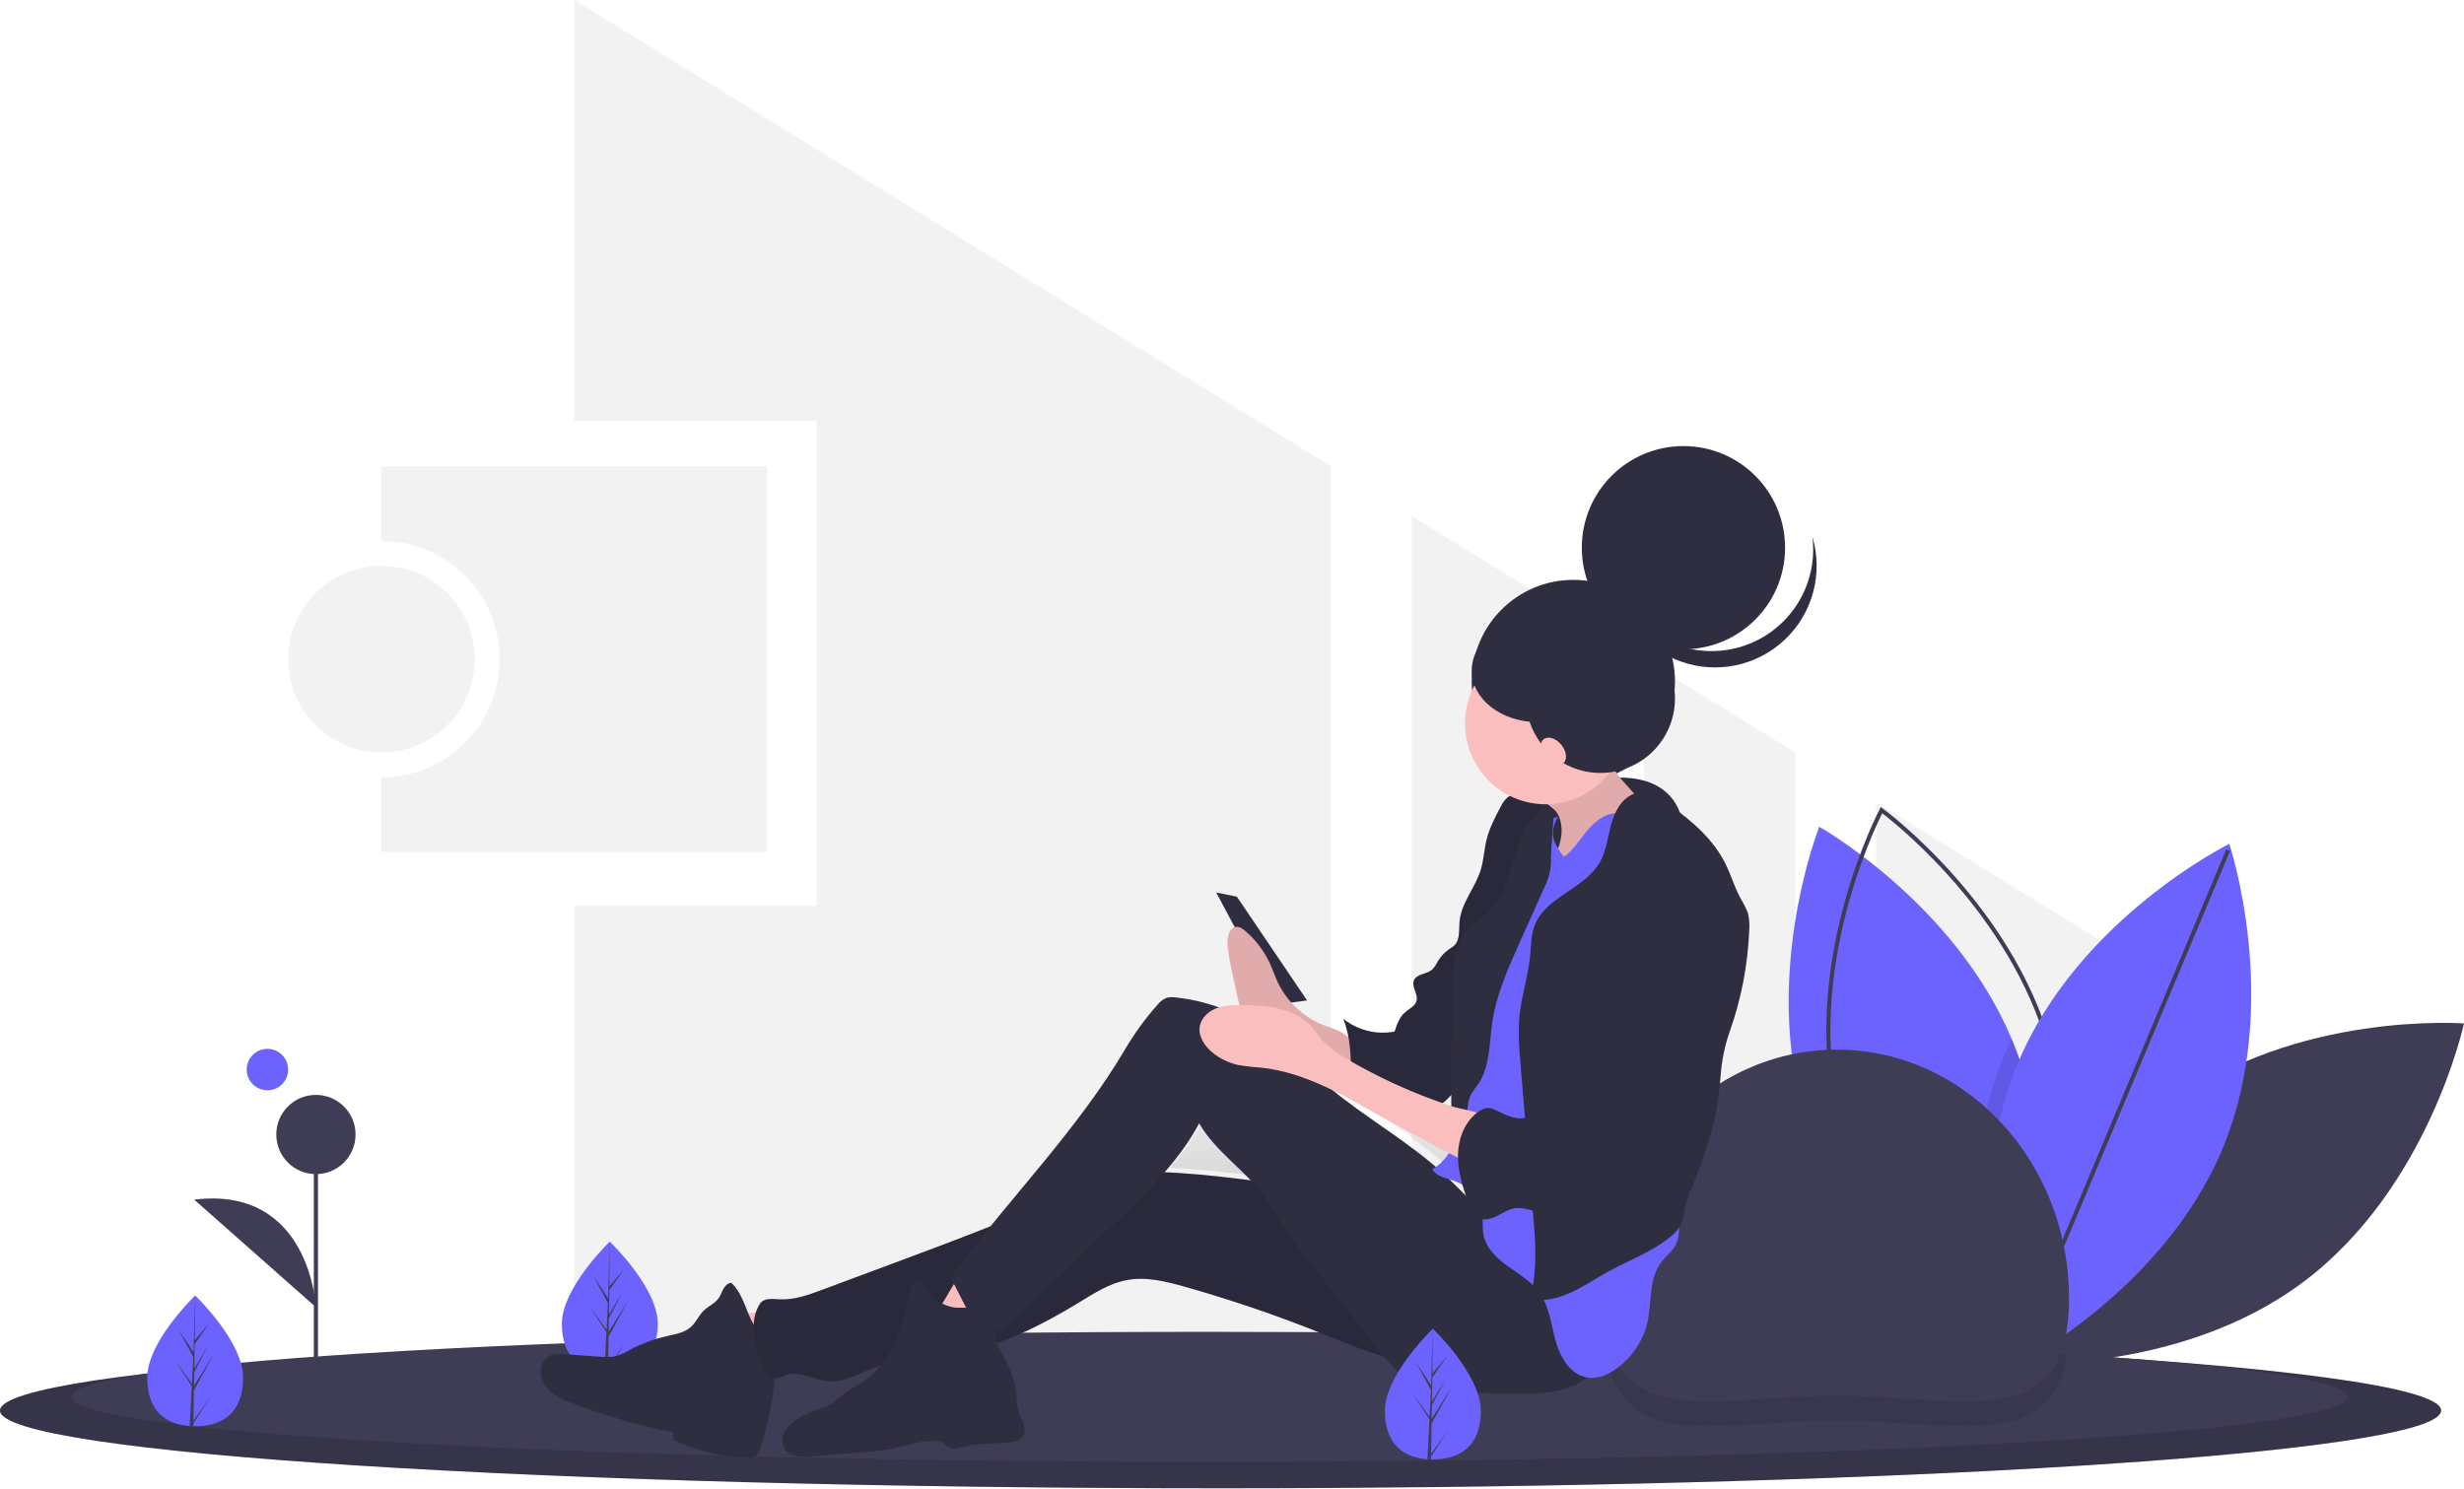
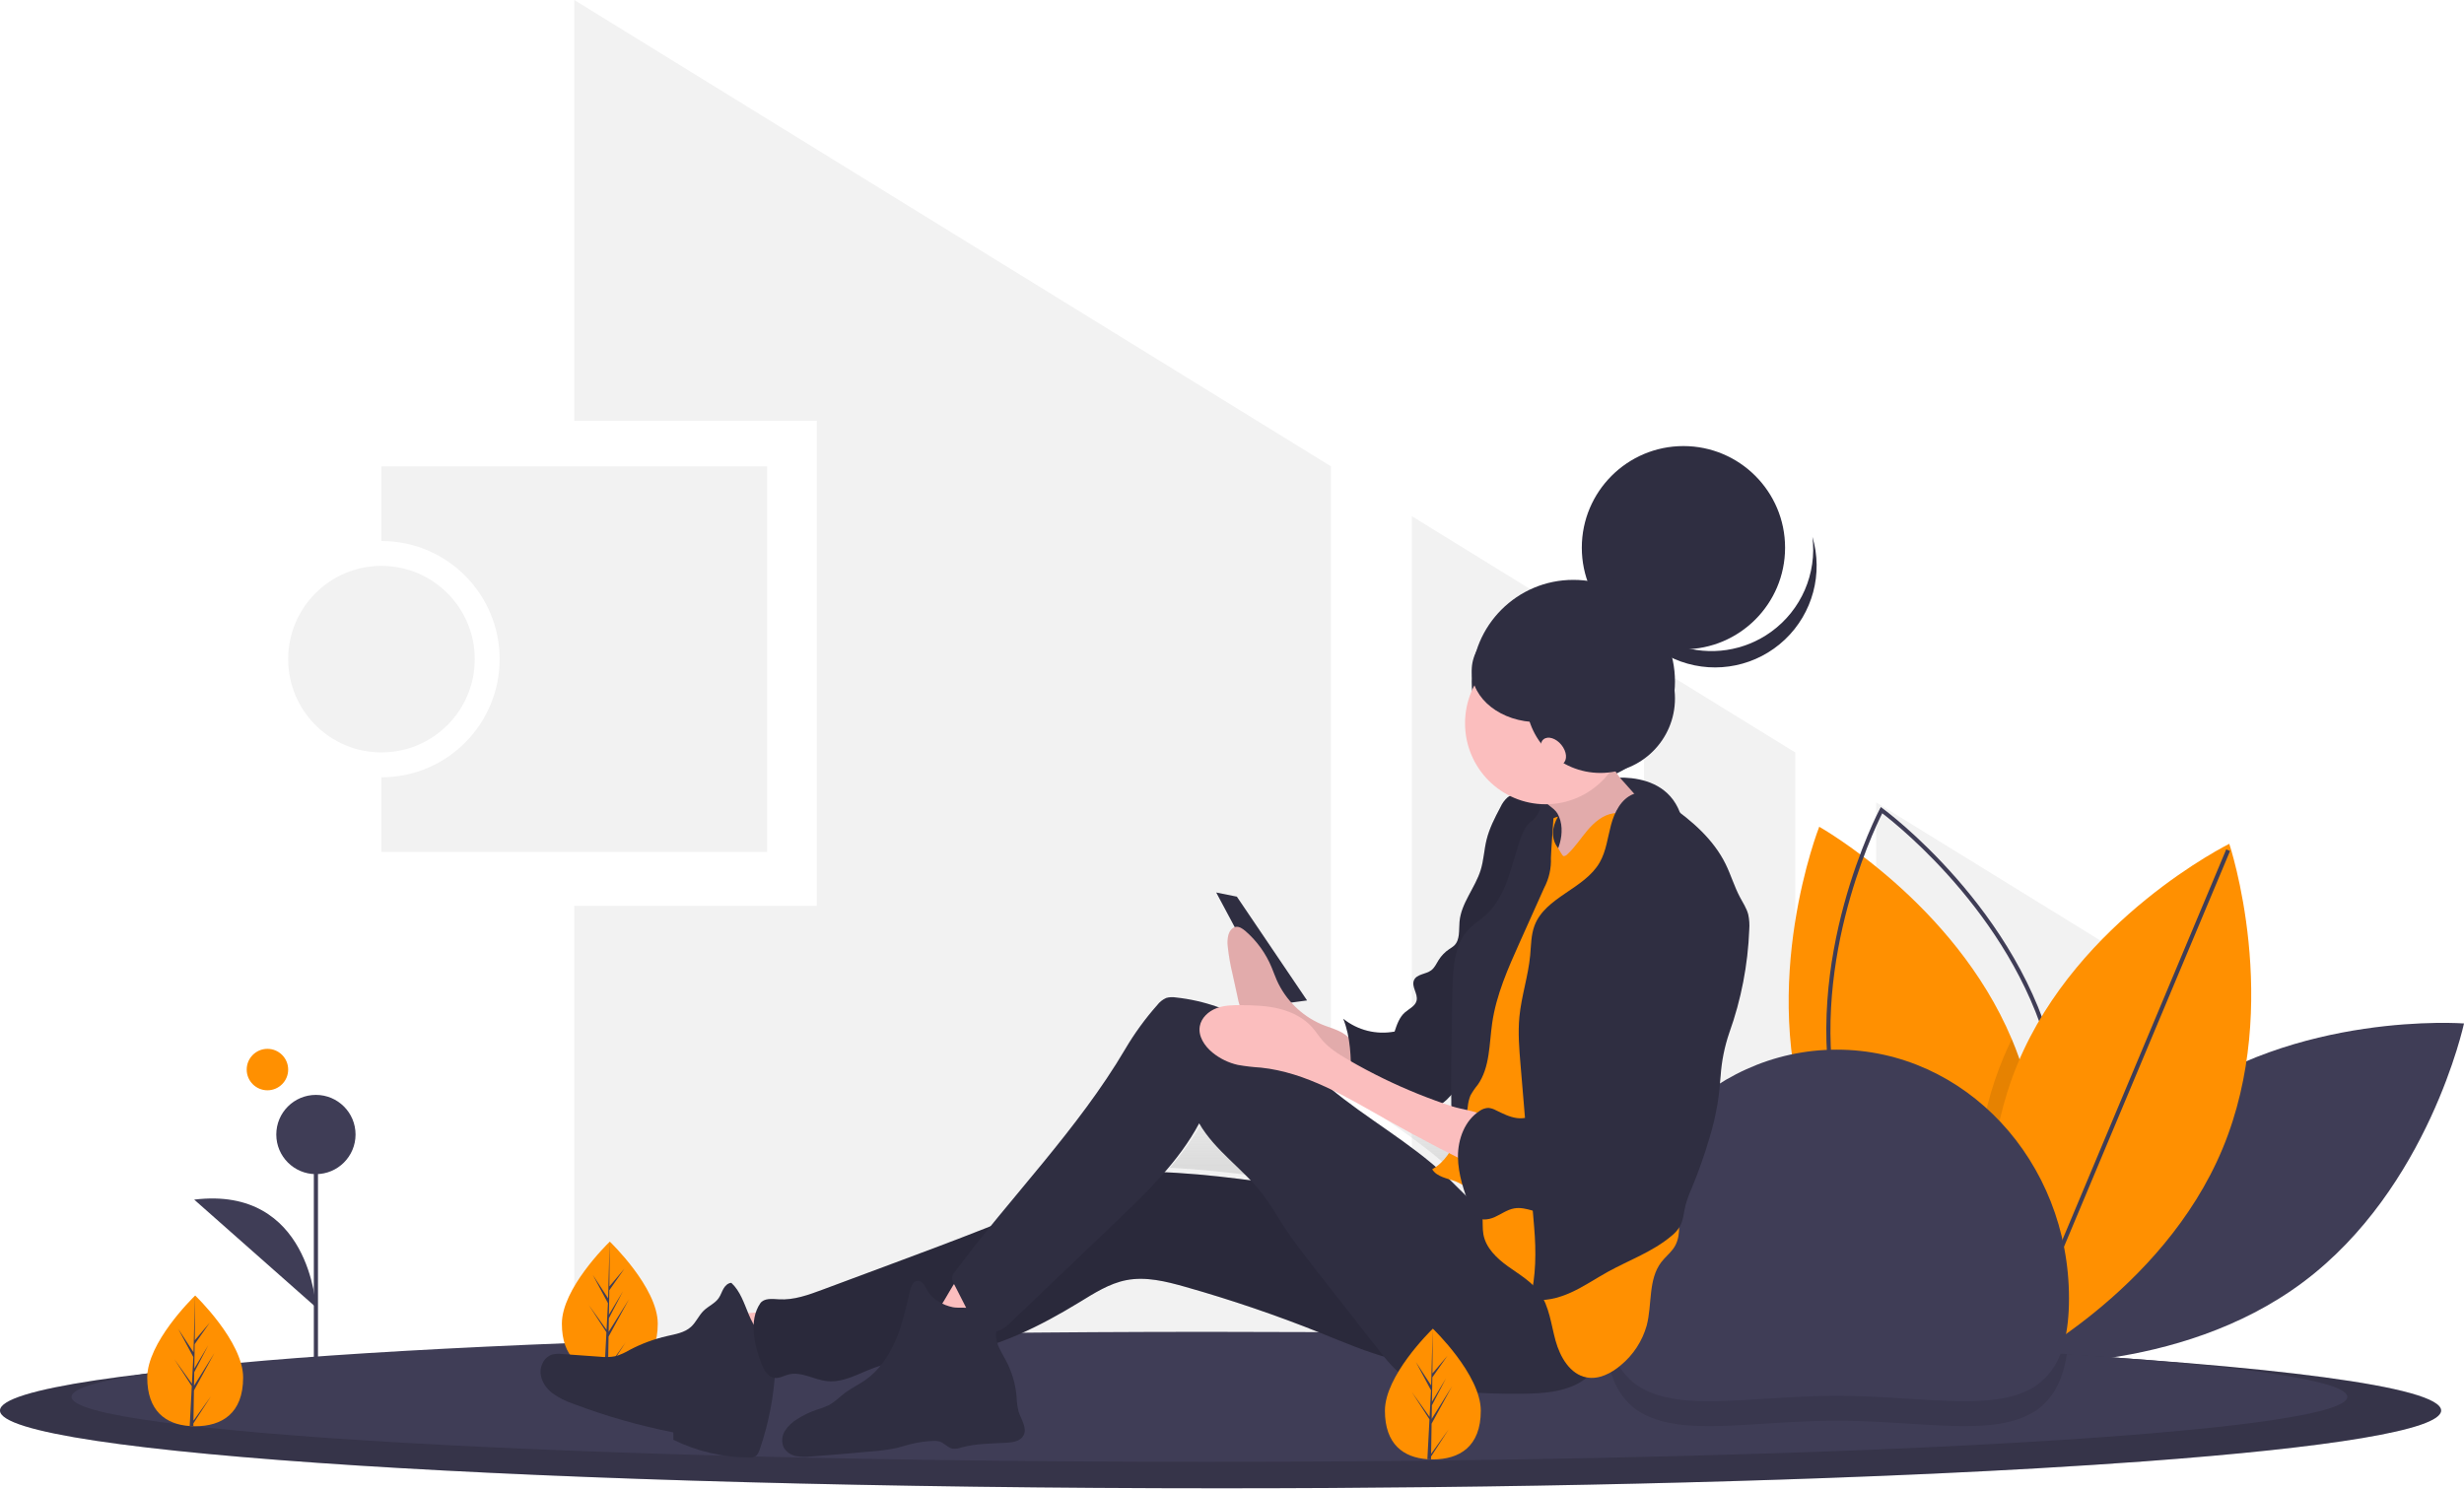
<svg xmlns="http://www.w3.org/2000/svg" id="bfbb5b39-9b4a-43f6-b630-7b09a59f4f63" data-name="Layer 1" width="1188.532" height="718" viewBox="0 0 1188.532 718">
  <defs>
    <linearGradient id="adf7ac93-4989-4cdd-bde6-06fdb252ba8f" x1="643.17" y1="665.832" x2="643.17" y2="614.271" gradientUnits="userSpaceOnUse">
      <stop offset="0" stop-color="gray" stop-opacity="0.25" />
      <stop offset="0.535" stop-color="gray" stop-opacity="0.12" />
      <stop offset="1" stop-color="gray" stop-opacity="0.1" />
    </linearGradient>
  </defs>
  <path d="M189.734,316v36a57,57,0,0,1,0,114v36h186V316Z" transform="translate(-5.73412 -91)" fill="#f2f2f2" />
  <circle cx="184" cy="318" r="45" fill="#f2f2f2" />
  <polygon points="866 363.051 793 318.055 793 666 866 666 866 363.051" fill="#f2f2f2" />
  <polygon points="681 666 754 666 754 294.016 681 249.02 681 666" fill="#f2f2f2" />
  <polygon points="642 224.98 277 0 277 203 394 203 394 437 277 437 277 666 642 666 642 224.98" fill="#f2f2f2" />
  <polygon points="905 387.09 905 666 943 666 1046 474 905 387.09" fill="#f2f2f2" />
  <path d="M1052.548,623.891C991.968,669.175,974.887,748.732,974.887,748.732s81.138,6.138,141.718-39.145,77.661-124.84,77.661-124.84S1113.128,578.608,1052.548,623.891Z" transform="translate(-5.73412 -91)" fill="#3f3d56" />
-   <path d="M974.934,747.964s-.889-.497-2.498-1.485c-1.283-.789-3.045-1.89-5.173-3.296-19.037-12.544-68.351-49.438-88.579-106.364-25.307-71.274,4.576-146.958,4.576-146.958s65.186,36.646,92.876,102.469c1.207,2.835,2.323,5.727,3.374,8.676,22.021,62.015,2.257,127.368-3.247,143.298C975.435,746.689,974.934,747.964,974.934,747.964Z" transform="translate(-5.73412 -91)" fill="#6c63ff" />
+   <path d="M974.934,747.964s-.889-.497-2.498-1.485c-1.283-.789-3.045-1.89-5.173-3.296-19.037-12.544-68.351-49.438-88.579-106.364-25.307-71.274,4.576-146.958,4.576-146.958s65.186,36.646,92.876,102.469c1.207,2.835,2.323,5.727,3.374,8.676,22.021,62.015,2.257,127.368-3.247,143.298C975.435,746.689,974.934,747.964,974.934,747.964Z" transform="translate(-5.73412 -91)" fill="#ff9001" />
  <path d="M975.229,750.214l-.928-.673c-.663-.479-66.411-48.782-83.305-121.998-16.895-73.216,21.041-145.443,21.427-146.164l.54-1.012.928.673c.663.479,66.411,48.782,83.305,121.998h0c16.895,73.216-21.041,145.443-21.427,146.164ZM913.654,483.363c-4.56,9.097-36.332,76.028-20.709,143.73,15.621,67.702,73.508,113.944,81.592,120.124,4.56-9.097,36.332-76.028,20.709-143.73h0C979.625,535.785,921.738,489.543,913.654,483.363Z" transform="translate(-5.73412 -91)" fill="#3f3d56" />
  <path d="M976.263,744.304c-1.477.86-2.768,1.584-3.828,2.176-2.336,1.275-3.631,1.918-3.631,1.918s-.613-1.842-1.543-5.214c-5.129-18.445-19.813-82.729,4.762-141.774q1.938-4.64,4.111-9.079c1.207,2.835,2.323,5.727,3.374,8.676C1001.531,663.021,981.767,728.374,976.263,744.304Z" transform="translate(-5.73412 -91)" opacity="0.1" />
-   <path d="M1077.836,645.081C1048.784,714.913,975.841,750.975,975.841,750.975s-25.84-77.158,3.212-146.99,101.995-105.893,101.995-105.893S1106.888,575.25,1077.836,645.081Z" transform="translate(-5.73412 -91)" fill="#6c63ff" />
+   <path d="M1077.836,645.081C1048.784,714.913,975.841,750.975,975.841,750.975s-25.84-77.158,3.212-146.99,101.995-105.893,101.995-105.893S1106.888,575.25,1077.836,645.081Z" transform="translate(-5.73412 -91)" fill="#ff9001" />
  <rect x="894.17" y="624.063" width="268.701" height="1.999" transform="translate(48.51834 1240.717) rotate(-67.24236)" fill="#3f3d56" />
  <path d="M1183.234,771.491c0,9.365-53.869,17.93-142.932,24.505-16.193,1.191-33.552,2.317-51.954,3.377q-23.864,1.37-50.008,2.578-25.339,1.15-52.613,2.137c-57.436,2.088-120.922,3.589-188.37,4.34q-24.548.269-49.765.424-26.25.147-53.109.147c-325.16,0-588.75-16.788-588.75-37.509s263.59-37.509,588.75-37.509c139.983,0,268.545,3.116,369.585,8.304q5.579.294,11.045.571a.114.114,0,0,0,.071.016C1102.461,749.76,1183.234,760.022,1183.234,771.491Z" transform="translate(-5.73412 -91)" fill="#3f3d56" />
  <path d="M1183.234,771.491c0,9.365-53.869,17.93-142.932,24.505-16.193,1.191-33.552,2.317-51.954,3.377q-23.864,1.37-50.008,2.578-25.339,1.15-52.613,2.137c-57.436,2.088-120.922,3.589-188.37,4.34q-24.548.269-49.765.424-26.25.147-53.109.147c-325.16,0-588.75-16.788-588.75-37.509s263.59-37.509,588.75-37.509c139.983,0,268.545,3.116,369.585,8.304q5.579.294,11.045.571a.114.114,0,0,0,.071.016C1102.461,749.76,1183.234,760.022,1183.234,771.491Z" transform="translate(-5.73412 -91)" opacity="0.15" />
  <path d="M1137.984,764.89c0,7.83-50.22,14.99-133.25,20.49-15.09.99-31.28,1.93-48.43,2.82q-22.245,1.14-46.62,2.15-23.625.975-49.05,1.79c-53.55,1.75-112.74,3-175.62,3.63q-22.875.225-46.39.35-24.48.135-49.51.13c-303.14,0-548.88-14.04-548.88-31.36s245.74-31.36,548.88-31.36c67.03,0,131.25.69,190.63,1.95h.15c56.16,1.19,107.99,2.89,153.77,5q5.205.24,10.3.47a.095.095,0,0,0,.07.02c20.97,1.02,40.59,2.12,58.67,3.3.2.01.4.03.6.04C1087.194,749.82,1137.984,757.01,1137.984,764.89Z" transform="translate(-5.73412 -91)" fill="#3f3d56" />
  <path d="M1002.704,744.27c-7.43,48.31-54.28,32.12-110.97,32.12-59.89,0-108.79,18.07-111.84-40.91,56.16,1.19,107.99,2.89,153.77,5q5.205.24,10.3.47a.095.095,0,0,0,.07.02C965.004,741.99,984.624,743.09,1002.704,744.27Z" transform="translate(-5.73412 -91)" opacity="0.1" />
-   <path d="M323.011,729.573c0,17.417-10.353,23.498-23.125,23.498-.296,0-.592-.004-.885-.011-.592-.013-1.179-.04-1.758-.081-11.527-.815-20.482-7.209-20.482-23.406,0-16.759,21.416-37.909,23.029-39.478l.002-.002c.062-.062.094-.092.094-.092S323.011,712.159,323.011,729.573Z" transform="translate(-5.73412 -91)" fill="#6c63ff" />
+   <path d="M323.011,729.573c0,17.417-10.353,23.498-23.125,23.498-.296,0-.592-.004-.885-.011-.592-.013-1.179-.04-1.758-.081-11.527-.815-20.482-7.209-20.482-23.406,0-16.759,21.416-37.909,23.029-39.478l.002-.002c.062-.062.094-.092.094-.092S323.011,712.159,323.011,729.573Z" transform="translate(-5.73412 -91)" fill="#ff9001" />
  <path d="M299.043,750.406l8.458-11.817-8.48,13.115-.021,1.356c-.592-.013-1.179-.04-1.758-.081l.911-17.423-.006-.136.015-.023.087-1.647L289.748,720.602l8.526,11.913.021.349.687-13.164-7.277-13.586,7.366,11.276.717-27.295.002-.094v.092l-.119,21.523,7.245-8.533L299.643,713.47l-.192,11.787,6.766-11.313-6.794,13.047-.106,6.553,9.818-15.746L299.279,735.831Z" transform="translate(-5.73412 -91)" fill="#3f3d56" />
  <path d="M779.734,717.393c0-66.274,50.144-120,112-120s112,53.726,112,120-50.144,47-112,47S779.734,783.668,779.734,717.393Z" transform="translate(-5.73412 -91)" fill="#3f3d56" />
  <rect x="151.384" y="547.331" width="2" height="135.181" fill="#3f3d56" />
  <circle cx="152.384" cy="547.331" r="19.116" fill="#3f3d56" />
  <path d="M158.118,721.646s-2.731-58.736-58.715-51.909" transform="translate(-5.73412 -91)" fill="#3f3d56" />
  <path d="M714.748,660.574c.499,1.764,1.056,3.517,1.651,5.258-2.67-2.624-5.29-5.32-7.96-7.928,1.071.334,2.139.667,3.148,1.063A19.101,19.101,0,0,1,714.748,660.574Zm-12.932-8.765c-15.735-13.682-33.967-24.274-50.093-37.539,8.806,4.332,17.371,9.38,25.867,14.221q15.117,8.612,30.594,16.555A24.95,24.95,0,0,1,701.816,651.809Zm6.731-34.452q.376-.384.753-.773c.007,1.944.022,3.761.045,5.411q-2.115-.702-4.218-1.439A37.239,37.239,0,0,0,708.546,617.358ZM569.941,654.398a129.413,129.413,0,0,0,16.791-23.952c6.247,10.913,16.398,18.783,25.032,27.923C597.852,656.533,583.919,655.017,569.941,654.398Z" transform="translate(-5.73412 -91)" fill="url(#adf7ac93-4989-4cdd-bde6-06fdb252ba8f)" />
-   <path d="M123.011,755.573c0,17.417-10.353,23.498-23.125,23.498-.296,0-.592-.004-.885-.011-.592-.013-1.179-.04-1.758-.081-11.527-.815-20.482-7.209-20.482-23.406,0-16.759,21.416-37.909,23.029-39.478l.002-.002c.062-.062.094-.092.094-.092S123.011,738.159,123.011,755.573Z" transform="translate(-5.73412 -91)" fill="#6c63ff" />
+   <path d="M123.011,755.573c0,17.417-10.353,23.498-23.125,23.498-.296,0-.592-.004-.885-.011-.592-.013-1.179-.04-1.758-.081-11.527-.815-20.482-7.209-20.482-23.406,0-16.759,21.416-37.909,23.029-39.478l.002-.002c.062-.062.094-.092.094-.092S123.011,738.159,123.011,755.573Z" transform="translate(-5.73412 -91)" fill="#ff9001" />
  <path d="M99.043,776.406l8.458-11.817-8.48,13.115-.021,1.356c-.592-.013-1.179-.04-1.758-.081l.911-17.423-.006-.136.015-.023.087-1.647L89.748,746.602l8.526,11.913.021.349.687-13.164-7.277-13.586,7.366,11.276.717-27.295.002-.094v.092l-.119,21.523,7.245-8.533L99.643,739.47l-.192,11.787,6.766-11.313-6.794,13.047-.106,6.553,9.818-15.746L99.279,761.831Z" transform="translate(-5.73412 -91)" fill="#3f3d56" />
-   <circle cx="129" cy="516" r="10" fill="#6c63ff" />
+   <circle cx="129" cy="516" r="10" fill="#ff9001" />
  <path d="M777.722,467.031S814,459,818,491s-19.266,38.04-19.266,38.04L784,533l-57-15,8-23Z" transform="translate(-5.73412 -91)" fill="#2f2e41" />
  <circle cx="758.915" cy="328.774" r="49.023" fill="#2f2e41" />
  <polygon points="586.65 430.572 596.611 432.575 630.477 482.652 615.536 484.655 586.65 430.572" fill="#2f2e41" />
  <path d="M351.456,724.748a195.67,195.67,0,0,0,9.899,25.848,241.237,241.237,0,0,0,33.047-9.416c.332-.121-6.181-8.64-6.865-9.336-2.58-2.626-5.921-5.694-9.332-7.178-3.44-1.497-7.677-.354-11.359-.166Q359.158,724.892,351.456,724.748Z" transform="translate(-5.73412 -91)" fill="#fbbebe" />
  <path d="M378.263,738.126c-5.614-1.757-9.026-7.406-11.31-12.854s-4.125-11.389-8.457-15.387c-1.66.079-2.996,1.428-3.817,2.88s-1.31,3.09-2.259,4.461c-1.806,2.61-4.982,3.872-7.253,6.085-2.381,2.32-3.682,5.603-6.147,7.834-3.096,2.801-7.472,3.497-11.533,4.424a73.964,73.964,0,0,0-18.048,6.691,30.309,30.309,0,0,1-6.686,2.996,25.111,25.111,0,0,1-7.819.261l-17.957-1.28a14.031,14.031,0,0,0-4.793.21c-3.691,1.036-5.983,5.156-5.712,9.001s2.663,7.289,5.683,9.662a37.824,37.824,0,0,0,10.227,5.182,303.054,303.054,0,0,0,48.148,13.754l.009,3.554a83.156,83.156,0,0,0,36.652,8.534,5.702,5.702,0,0,0,2.743-.475c1.26-.684,1.844-2.156,2.31-3.518a142.477,142.477,0,0,0,7.49-39.038,29.634,29.634,0,0,0-.773-10.056c-.978-3.233,2.39-1.874-.727-3.14" transform="translate(-5.73412 -91)" fill="#2f2e41" />
  <path d="M722.668,670.43c-53.24,3.188-105.861-12.396-159.169-14.062-6.627-.207-13.327-.192-19.798,1.262-6.846,1.538-13.227,4.635-19.593,7.597-28.591,13.302-58.169,24.321-87.711,35.324L402.462,713.191c-6.781,2.526-13.808,5.091-21.027,4.65-3.236-.198-7.208-.687-9.028,2.01-5.521,8.179-2.912,20.195.736,29.375,1.184,2.979,3.187,6.194,6.36,6.533,2.234.239,4.311-1.054,6.482-1.636,6.177-1.654,12.335,2.501,18.692,3.177,7.854.836,15.147-3.638,22.559-6.378,12.294-4.544,25.737-4.401,38.66-6.553,21.669-3.609,41.752-13.67,60.525-25.133,7.149-4.365,14.382-9.041,22.594-10.638,9.442-1.836,19.141.597,28.399,3.216a655.885,655.885,0,0,1,65.107,22.17c11.215,4.488,22.349,9.301,34.018,12.405a122.997,122.997,0,0,0,76.239-4.445c8.522-3.368,17.781-9.322,18.269-18.515.278-5.242-3.787-9.86-6.504-14.343-1.742-2.875-3.486-5.751-5.383-8.525C749.98,687.139,738.839,669.462,722.668,670.43Z" transform="translate(-5.73412 -91)" fill="#2f2e41" />
  <path d="M722.668,670.43c-53.24,3.188-105.861-12.396-159.169-14.062-6.627-.207-13.327-.192-19.798,1.262-6.846,1.538-13.227,4.635-19.593,7.597-28.591,13.302-58.169,24.321-87.711,35.324L402.462,713.191c-6.781,2.526-13.808,5.091-21.027,4.65-3.236-.198-7.208-.687-9.028,2.01-5.521,8.179-2.912,20.195.736,29.375,1.184,2.979,3.187,6.194,6.36,6.533,2.234.239,4.311-1.054,6.482-1.636,6.177-1.654,12.335,2.501,18.692,3.177,7.854.836,15.147-3.638,22.559-6.378,12.294-4.544,25.737-4.401,38.66-6.553,21.669-3.609,41.752-13.67,60.525-25.133,7.149-4.365,14.382-9.041,22.594-10.638,9.442-1.836,19.141.597,28.399,3.216a655.885,655.885,0,0,1,65.107,22.17c11.215,4.488,22.349,9.301,34.018,12.405a122.997,122.997,0,0,0,76.239-4.445c8.522-3.368,17.781-9.322,18.269-18.515.278-5.242-3.787-9.86-6.504-14.343-1.742-2.875-3.486-5.751-5.383-8.525C749.98,687.139,738.839,669.462,722.668,670.43Z" transform="translate(-5.73412 -91)" opacity="0.1" />
  <path d="M453.673,727.34q12.501,4.266,25.22,7.845c4.747-7.793,13.627-13.217,15.651-22.126a1.945,1.945,0,0,0,.001-1.193,2.009,2.009,0,0,0-.955-.854,46.96,46.96,0,0,0-19.748-5.787c-5.472-.346-7.97,5.368-10.451,9.384C462.388,716.234,455.903,728.101,453.673,727.34Z" transform="translate(-5.73412 -91)" fill="#fbbebe" />
  <path d="M465.355,721.651c-4.922-1.032-9.738-3.677-12.251-8.055-1.177-2.051-2.429-4.817-4.78-4.662-2.182.144-3.184,2.747-3.675,4.889-1.839,8.022-3.646,16.108-6.873,23.675s-8.002,14.67-14.735,19.353c-3.088,2.148-6.531,3.753-9.55,5.998-2.712,2.018-5.077,4.548-8.073,6.109a45.535,45.535,0,0,1-6.191,2.309,41.934,41.934,0,0,0-8.866,4.315,17.837,17.837,0,0,0-6.037,5.768,8.46,8.46,0,0,0-.497,8.073,8.737,8.737,0,0,0,5.91,4.047,25.3,25.3,0,0,0,7.345.184c9.707-.715,19.403-1.58,29.098-2.444a83.438,83.438,0,0,0,12.196-1.696c2.124-.512,4.205-1.191,6.32-1.736a52.126,52.126,0,0,1,11.086-1.614,9.289,9.289,0,0,1,3.234.295c2.246.734,3.84,2.968,6.158,3.422a9.776,9.776,0,0,0,4.385-.586c6.985-1.91,14.325-1.859,21.554-2.249,3.185-.172,6.913-.777,8.374-3.628,1.822-3.555-1.199-7.531-2.403-11.343a34.723,34.723,0,0,1-.999-7.438,45.548,45.548,0,0,0-5.346-17.685c-2.471-4.537-5.845-9.554-4.108-14.424.589-1.652,1.761-3.191,1.644-4.942C487.762,719.895,469.817,722.587,465.355,721.651Z" transform="translate(-5.73412 -91)" fill="#2f2e41" />
  <path d="M642.828,585.017a41.666,41.666,0,0,1-21.214-21.071c-.889-2.021-1.62-4.132-2.476-6.173a46.898,46.898,0,0,0-12.678-17.606c-1.386-1.176-3.013-2.298-4.706-1.991-1.625.295-2.904,1.903-3.462,3.707a15.122,15.122,0,0,0-.351,5.689,101.863,101.863,0,0,0,2.307,13.307l2.58,11.756a22.524,22.524,0,0,0,1.606,5.248,18.48,18.48,0,0,0,4.331,5.181q3.535,3.256,7.185,6.339a20.078,20.078,0,0,0,12.46,5.54c10.573,1.961,21.326,4.785,30.248,11.685-.099-.077-.038-7.885-.192-8.78-.408-2.366-.726-4.709-2.266-6.308C652.741,587.945,647.042,586.89,642.828,585.017Z" transform="translate(-5.73412 -91)" fill="#fbbebe" />
  <path d="M642.828,585.017a41.666,41.666,0,0,1-21.214-21.071c-.889-2.021-1.62-4.132-2.476-6.173a46.898,46.898,0,0,0-12.678-17.606c-1.386-1.176-3.013-2.298-4.706-1.991-1.625.295-2.904,1.903-3.462,3.707a15.122,15.122,0,0,0-.351,5.689,101.863,101.863,0,0,0,2.307,13.307l2.58,11.756a22.524,22.524,0,0,0,1.606,5.248,18.48,18.48,0,0,0,4.331,5.181q3.535,3.256,7.185,6.339a20.078,20.078,0,0,0,12.46,5.54c10.573,1.961,21.326,4.785,30.248,11.685-.099-.077-.038-7.885-.192-8.78-.408-2.366-.726-4.709-2.266-6.308C652.741,587.945,647.042,586.89,642.828,585.017Z" transform="translate(-5.73412 -91)" opacity="0.1" />
  <ellipse cx="745.521" cy="391.011" rx="12.949" ry="13.02" fill="#2f2e41" />
  <path d="M743.24,474.145c-3.515-.39-7.419-.679-10.236,1.471a13.978,13.978,0,0,0-3.502,4.769c-2.707,5.083-5.377,10.262-6.739,15.863-1.156,4.752-1.348,9.721-2.779,14.397-2.655,8.673-9.458,15.994-10.236,25.036-.348,4.046.329,8.783-2.622,11.555a17.349,17.349,0,0,1-2.327,1.65,17.605,17.605,0,0,0-5.097,5.241c-1.105,1.756-1.956,3.773-3.619,5.005-2.633,1.952-7.005,1.753-8.303,4.772-1.334,3.102,2.051,6.555,1.267,9.842-.639,2.677-3.623,3.904-5.678,5.723-2.633,2.33-3.837,5.846-4.935,9.196a30.534,30.534,0,0,1-24.778-6.179c3.615,8.903,3.693,18.728,3.85,28.343.051,3.119-.046,6.62-2.273,8.792,10.309.221,20.363,3.014,30.423,5.287,4.397.994,9.17,1.857,13.27-.024a21.651,21.651,0,0,0,6.077-4.834c5.473-5.55,11.214-11.604,12.553-19.303.75-4.314.024-8.741.222-13.115.246-5.42,1.903-10.658,3.322-15.893a187.529,187.529,0,0,0,5.815-32.726c.596-6.824,6.49-12.317,9.593-18.416,5.858-11.514,11.844-23.506,12.285-36.431C748.941,479.844,747.515,474.619,743.24,474.145Z" transform="translate(-5.73412 -91)" fill="#2f2e41" />
  <path d="M743.24,474.145c-3.515-.39-7.419-.679-10.236,1.471a13.978,13.978,0,0,0-3.502,4.769c-2.707,5.083-5.377,10.262-6.739,15.863-1.156,4.752-1.348,9.721-2.779,14.397-2.655,8.673-9.458,15.994-10.236,25.036-.348,4.046.329,8.783-2.622,11.555a17.349,17.349,0,0,1-2.327,1.65,17.605,17.605,0,0,0-5.097,5.241c-1.105,1.756-1.956,3.773-3.619,5.005-2.633,1.952-7.005,1.753-8.303,4.772-1.334,3.102,2.051,6.555,1.267,9.842-.639,2.677-3.623,3.904-5.678,5.723-2.633,2.33-3.837,5.846-4.935,9.196a30.534,30.534,0,0,1-24.778-6.179c3.615,8.903,3.693,18.728,3.85,28.343.051,3.119-.046,6.62-2.273,8.792,10.309.221,20.363,3.014,30.423,5.287,4.397.994,9.17,1.857,13.27-.024a21.651,21.651,0,0,0,6.077-4.834c5.473-5.55,11.214-11.604,12.553-19.303.75-4.314.024-8.741.222-13.115.246-5.42,1.903-10.658,3.322-15.893a187.529,187.529,0,0,0,5.815-32.726c.596-6.824,6.49-12.317,9.593-18.416,5.858-11.514,11.844-23.506,12.285-36.431C748.941,479.844,747.515,474.619,743.24,474.145Z" transform="translate(-5.73412 -91)" opacity="0.1" />
  <path d="M731.112,681.643c-11.088-5.275-19.202-15.113-28.167-23.531-17.116-16.071-38.046-27.449-56.042-42.517-11.929-9.988-22.597-21.618-35.705-29.98a88.877,88.877,0,0,0-38.24-13.399,10.77,10.77,0,0,0-4.683.234,11.088,11.088,0,0,0-4.353,3.443,136.166,136.166,0,0,0-15.413,21.195c-22.81,38.721-55.209,71.279-82.052,107.29a4.815,4.815,0,0,0-.321,6.501l5.46,10.7c3.055,5.987,7.951,12.962,14.538,11.772,3.01-.544,5.409-2.758,7.625-4.877l24.513-23.432,25.7-24.567c15.058-14.394,30.374-29.123,40.19-47.536,7.672,13.306,21.283,22.014,30.622,34.195,3.552,4.633,6.454,9.728,9.625,14.633,5.083,7.862,10.864,15.241,16.635,22.608l29.48,37.628c4.02,5.132,8.152,10.366,13.65,13.846,6.982,4.42,15.474,5.585,23.692,6.321A313.606,313.606,0,0,0,741.179,763.375c8.476-.145,17.217-.701,24.823-4.465s13.853-11.492,13.458-20.006c-.206-4.428-2.13-8.581-4.249-12.468C764.68,707.115,750.918,691.066,731.112,681.643Z" transform="translate(-5.73412 -91)" fill="#2f2e41" />
  <ellipse cx="753.489" cy="400.025" rx="9.961" ry="10.015" fill="#2f2e41" />
  <path d="M757.021,483.499c2.428,4.288,2.429,9.624,1.093,14.372s-3.887,9.042-6.411,13.273c-2.484,4.164-4.996,8.367-8.328,11.882,15.374.736,30.279-5.295,43.847-12.602,10.915-5.879,21.807-13.136,27.633-24.122-3.407,1.024-7.162.013-10.177-1.881a37.87,37.87,0,0,1-7.798-7.263l-7.719-8.683a34.65,34.65,0,0,1-4.747-6.231,17.516,17.516,0,0,1-2.038-10.072,57.576,57.576,0,0,1-10.214,8.476c-5.513,3.588-11.59,6.191-17.115,9.758-1.96,1.265-6.315,3.3-5.194,5.86C750.948,478.761,755.468,480.756,757.021,483.499Z" transform="translate(-5.73412 -91)" fill="#fbbebe" />
  <path d="M757.021,483.499c2.428,4.288,2.429,9.624,1.093,14.372s-3.887,9.042-6.411,13.273c-2.484,4.164-4.996,8.367-8.328,11.882,15.374.736,30.279-5.295,43.847-12.602,10.915-5.879,21.807-13.136,27.633-24.122-3.407,1.024-7.162.013-10.177-1.881a37.87,37.87,0,0,1-7.798-7.263l-7.719-8.683a34.65,34.65,0,0,1-4.747-6.231,17.516,17.516,0,0,1-2.038-10.072,57.576,57.576,0,0,1-10.214,8.476c-5.513,3.588-11.59,6.191-17.115,9.758-1.96,1.265-6.315,3.3-5.194,5.86C750.948,478.761,755.468,480.756,757.021,483.499Z" transform="translate(-5.73412 -91)" opacity="0.1" />
-   <path d="M757.231,485.015c-2.889,4.859-3.509,10.596,0,15.023.437.551,2.059,3.97,2.759,4.002a2.613,2.613,0,0,0,1.755-.888c3.734-3.413,6.469-7.766,9.749-11.622s7.418-7.369,12.404-8.146c6.019-.937,11.83,2.252,17.096,5.329,2.189,1.279,4.458,2.633,5.837,4.768a15.611,15.611,0,0,1,1.917,6.515c1.819,13.706,1.779,27.584,1.736,41.412-.031,9.995-.069,20.061-1.959,29.874-.977,5.072-2.445,10.05-3.139,15.169a101.822,101.822,0,0,0-.619,13.61L804.752,619.09a49,49,0,0,0,.738,10.435c.904,4.17,2.877,8.019,4.196,12.076a79.669,79.669,0,0,1,2.78,14.272l2.604,19.705c.82,6.206,1.426,12.995-2.326,17.99-1.697,2.259-3.926,4.066-5.646,6.307-6.442,8.389-4.375,20.359-7.062,30.607a38.358,38.358,0,0,1-12.493,19.151c-4.603,3.911-10.549,6.988-16.475,5.888-8.001-1.486-12.807-9.828-14.988-17.71s-2.977-16.461-7.703-23.121c-3.859-5.437-9.838-8.857-15.245-12.739s-10.689-8.885-11.866-15.459c-.514-2.871-.194-5.829-.499-8.73a20.656,20.656,0,0,0-12.747-16.738c-4.096-1.593-9.154-2.162-11.46-5.919,5.955-3.356,9.908-9.558,11.991-16.095s2.507-13.473,2.917-20.325l1.368-22.898c.611-10.233.889-20.375,5.395-29.571,2.015-4.111,4.521-7.959,6.618-12.028a135.296,135.296,0,0,0,7.089-17.648c3.267-9.382,6.535-18.768,9.447-28.267,1.388-4.527,2.721-9.14,5.194-13.171S752.601,485.886,757.231,485.015Z" transform="translate(-5.73412 -91)" fill="#6c63ff" />
+   <path d="M757.231,485.015c-2.889,4.859-3.509,10.596,0,15.023.437.551,2.059,3.97,2.759,4.002a2.613,2.613,0,0,0,1.755-.888c3.734-3.413,6.469-7.766,9.749-11.622s7.418-7.369,12.404-8.146c6.019-.937,11.83,2.252,17.096,5.329,2.189,1.279,4.458,2.633,5.837,4.768a15.611,15.611,0,0,1,1.917,6.515c1.819,13.706,1.779,27.584,1.736,41.412-.031,9.995-.069,20.061-1.959,29.874-.977,5.072-2.445,10.05-3.139,15.169a101.822,101.822,0,0,0-.619,13.61L804.752,619.09a49,49,0,0,0,.738,10.435c.904,4.17,2.877,8.019,4.196,12.076a79.669,79.669,0,0,1,2.78,14.272l2.604,19.705c.82,6.206,1.426,12.995-2.326,17.99-1.697,2.259-3.926,4.066-5.646,6.307-6.442,8.389-4.375,20.359-7.062,30.607a38.358,38.358,0,0,1-12.493,19.151c-4.603,3.911-10.549,6.988-16.475,5.888-8.001-1.486-12.807-9.828-14.988-17.71s-2.977-16.461-7.703-23.121c-3.859-5.437-9.838-8.857-15.245-12.739s-10.689-8.885-11.866-15.459c-.514-2.871-.194-5.829-.499-8.73a20.656,20.656,0,0,0-12.747-16.738c-4.096-1.593-9.154-2.162-11.46-5.919,5.955-3.356,9.908-9.558,11.991-16.095s2.507-13.473,2.917-20.325l1.368-22.898c.611-10.233.889-20.375,5.395-29.571,2.015-4.111,4.521-7.959,6.618-12.028a135.296,135.296,0,0,0,7.089-17.648c3.267-9.382,6.535-18.768,9.447-28.267,1.388-4.527,2.721-9.14,5.194-13.171S752.601,485.886,757.231,485.015Z" transform="translate(-5.73412 -91)" fill="#ff9001" />
  <path d="M706.384,633.777l6.057.219,1.291-9.157a19.195,19.195,0,0,1,1.283-5.339,32.975,32.975,0,0,1,3.483-5.104c5.964-8.425,5.529-19.611,7.007-29.845,1.97-13.649,7.672-26.428,13.312-39.001l11.761-26.216a28.414,28.414,0,0,0,3.252-14.471c.104-4.053,1.305-18.799,1.409-22.852.039-1.5-3.307-.666-3.984-2.003-1.475-2.911-3.493,4.983-6.248,6.715s-4.275,4.869-5.445,7.917c-2.535,6.604-4.084,13.549-6.446,20.218s-5.666,13.22-10.98,17.863c-2.415,2.11-5.197,3.783-7.478,6.039-7.318,7.236-8.03,18.663-8.288,28.98C706.218,573.872,705.032,633.777,706.384,633.777Z" transform="translate(-5.73412 -91)" fill="#2f2e41" />
  <path d="M793.612,474.083c-5.885,2.314-9.112,8.696-10.766,14.828s-2.328,12.668-5.489,18.17c-7.389,12.861-26.229,16.608-31.442,30.505-1.706,4.547-1.632,9.536-2.092,14.374-.946,9.958-4.22,19.578-5.187,29.533-.75,7.712-.102,15.485.545,23.207l6.585,78.535c.951,11.344.927,23.53-1.972,34.535,6.667,1.3,13.598-.44,19.783-3.26s11.83-6.691,17.784-9.976c10.237-5.647,21.526-9.649,30.491-17.172a17.721,17.721,0,0,0,4.108-4.541c1.796-3.105,1.943-6.861,2.798-10.349a56.744,56.744,0,0,1,2.951-8.134,242.348,242.348,0,0,0,8.565-24.214,133.823,133.823,0,0,0,3.939-16.628c.719-4.476,1.107-8.999,1.494-13.517a80.871,80.871,0,0,1,4.18-20.759,166.315,166.315,0,0,0,9.616-49.745,25.14,25.14,0,0,0-.495-7.323c-.78-2.981-2.54-5.587-3.983-8.306-2.736-5.154-4.379-10.827-6.962-16.061-5.836-11.827-16.141-20.794-26.937-28.31C805.826,475.785,799.618,471.721,793.612,474.083Z" transform="translate(-5.73412 -91)" fill="#2f2e41" />
  <path d="M655.948,602.202c-4.557-2.654-9.112-5.511-12.542-9.529-1.643-1.925-2.999-4.085-4.67-5.986-4.063-4.624-9.821-7.492-15.774-8.99s-12.144-1.726-18.28-1.778c-4.105-.035-8.311.024-12.155,1.475s-7.309,4.58-8.052,8.64c-.894,4.885,2.298,9.645,6.13,12.778a29.529,29.529,0,0,0,12.252,5.947,98.279,98.279,0,0,0,11.075,1.298c21.804,2.283,41.255,14.15,60.362,24.957q25.171,14.236,51.321,26.619a102.369,102.369,0,0,0,.86-15.753c-.089-3.932-.283-9.927-3.997-12.235-4.328-2.69-11.453-3.308-16.335-4.908a262.171,262.171,0,0,1-32.842-13.285Q664.457,607.156,655.948,602.202Z" transform="translate(-5.73412 -91)" fill="#fbbebe" />
  <ellipse cx="745.521" cy="348.946" rx="38.846" ry="39.06" fill="#fbbebe" />
  <path d="M804.718,518.368c-3.47,4.046-5.207,9.256-7.538,14.057-4.797,9.878-12.32,18.356-16.087,28.675-3.975,10.886-3.842,23.835-11.633,32.386-1.355,1.487-2.99,2.922-3.382,4.899-.233,1.174.009,2.43-.396,3.556-1.117,3.106-6.201,3.263-7.151,6.425-.278.925-.121,1.95-.465,2.853-.779,2.045-3.48,2.358-5.286,3.582-3.77,2.558-3.01,8.505-5.701,12.192-2.129,2.917-6.142,3.895-9.707,3.4s-6.829-2.201-10.076-3.762a9.169,9.169,0,0,0-3.624-1.138,7.606,7.606,0,0,0-4.184,1.429c-7.176,4.562-10.544,13.599-10.495,22.136s2.983,16.762,5.987,24.746a10.652,10.652,0,0,0,1.98,3.686c2.379,2.516,6.523,2.109,9.682.71s6.03-3.601,9.428-4.217c6.011-1.089,11.886,3.042,17.984,2.702,4.468-.249,8.421-2.847,12.133-5.36,5.925-4.011,11.959-8.123,16.315-13.814,2.667-3.485,4.621-7.458,6.947-11.183a129.186,129.186,0,0,1,9.81-13.102l22.399-27.418A44.319,44.319,0,0,0,832.389,584.963c2.13-7.307,4.274-14.698,4.642-22.304.303-6.26-.605-12.511-1.627-18.694-1.005-6.086-2.15-12.24-4.823-17.793C825.714,516.064,813.866,507.7,804.718,518.368Z" transform="translate(-5.73412 -91)" fill="#2f2e41" />
  <circle cx="812.024" cy="264.226" r="49.023" fill="#2f2e41" />
  <path d="M860.043,395.821a49.026,49.026,0,0,1-75.705-25.741,49.026,49.026,0,1,0,95.631-20.104A49.008,49.008,0,0,1,860.043,395.821Z" transform="translate(-5.73412 -91)" fill="#2f2e41" />
  <circle cx="771.988" cy="336.944" r="35.95" fill="#2f2e41" />
  <ellipse cx="741.757" cy="323.463" rx="31.865" ry="24.92" fill="#2f2e41" />
  <ellipse cx="755" cy="453.5" rx="5" ry="7.5" transform="translate(-122.6225 486.9903) rotate(-39.11755)" fill="#fbbebe" />
-   <path d="M720.011,771.573c0,17.417-10.353,23.498-23.125,23.498-.296,0-.592-.004-.885-.011-.592-.013-1.179-.04-1.758-.081-11.527-.815-20.482-7.209-20.482-23.406,0-16.759,21.416-37.909,23.029-39.478l.002-.002c.062-.062.094-.092.094-.092S720.011,754.159,720.011,771.573Z" transform="translate(-5.73412 -91)" fill="#6c63ff" />
+   <path d="M720.011,771.573c0,17.417-10.353,23.498-23.125,23.498-.296,0-.592-.004-.885-.011-.592-.013-1.179-.04-1.758-.081-11.527-.815-20.482-7.209-20.482-23.406,0-16.759,21.416-37.909,23.029-39.478l.002-.002c.062-.062.094-.092.094-.092S720.011,754.159,720.011,771.573Z" transform="translate(-5.73412 -91)" fill="#ff9001" />
  <path d="M696.043,792.406l8.458-11.817-8.48,13.115-.021,1.356c-.592-.013-1.179-.04-1.758-.081l.911-17.423-.006-.136.015-.023.087-1.647L686.748,762.602l8.526,11.913.021.349.687-13.164-7.277-13.586,7.366,11.276.717-27.295.002-.094v.092l-.119,21.523,7.245-8.533L696.643,755.47l-.192,11.787,6.766-11.313-6.794,13.047-.106,6.553,9.818-15.746L696.279,777.831Z" transform="translate(-5.73412 -91)" fill="#3f3d56" />
</svg>
